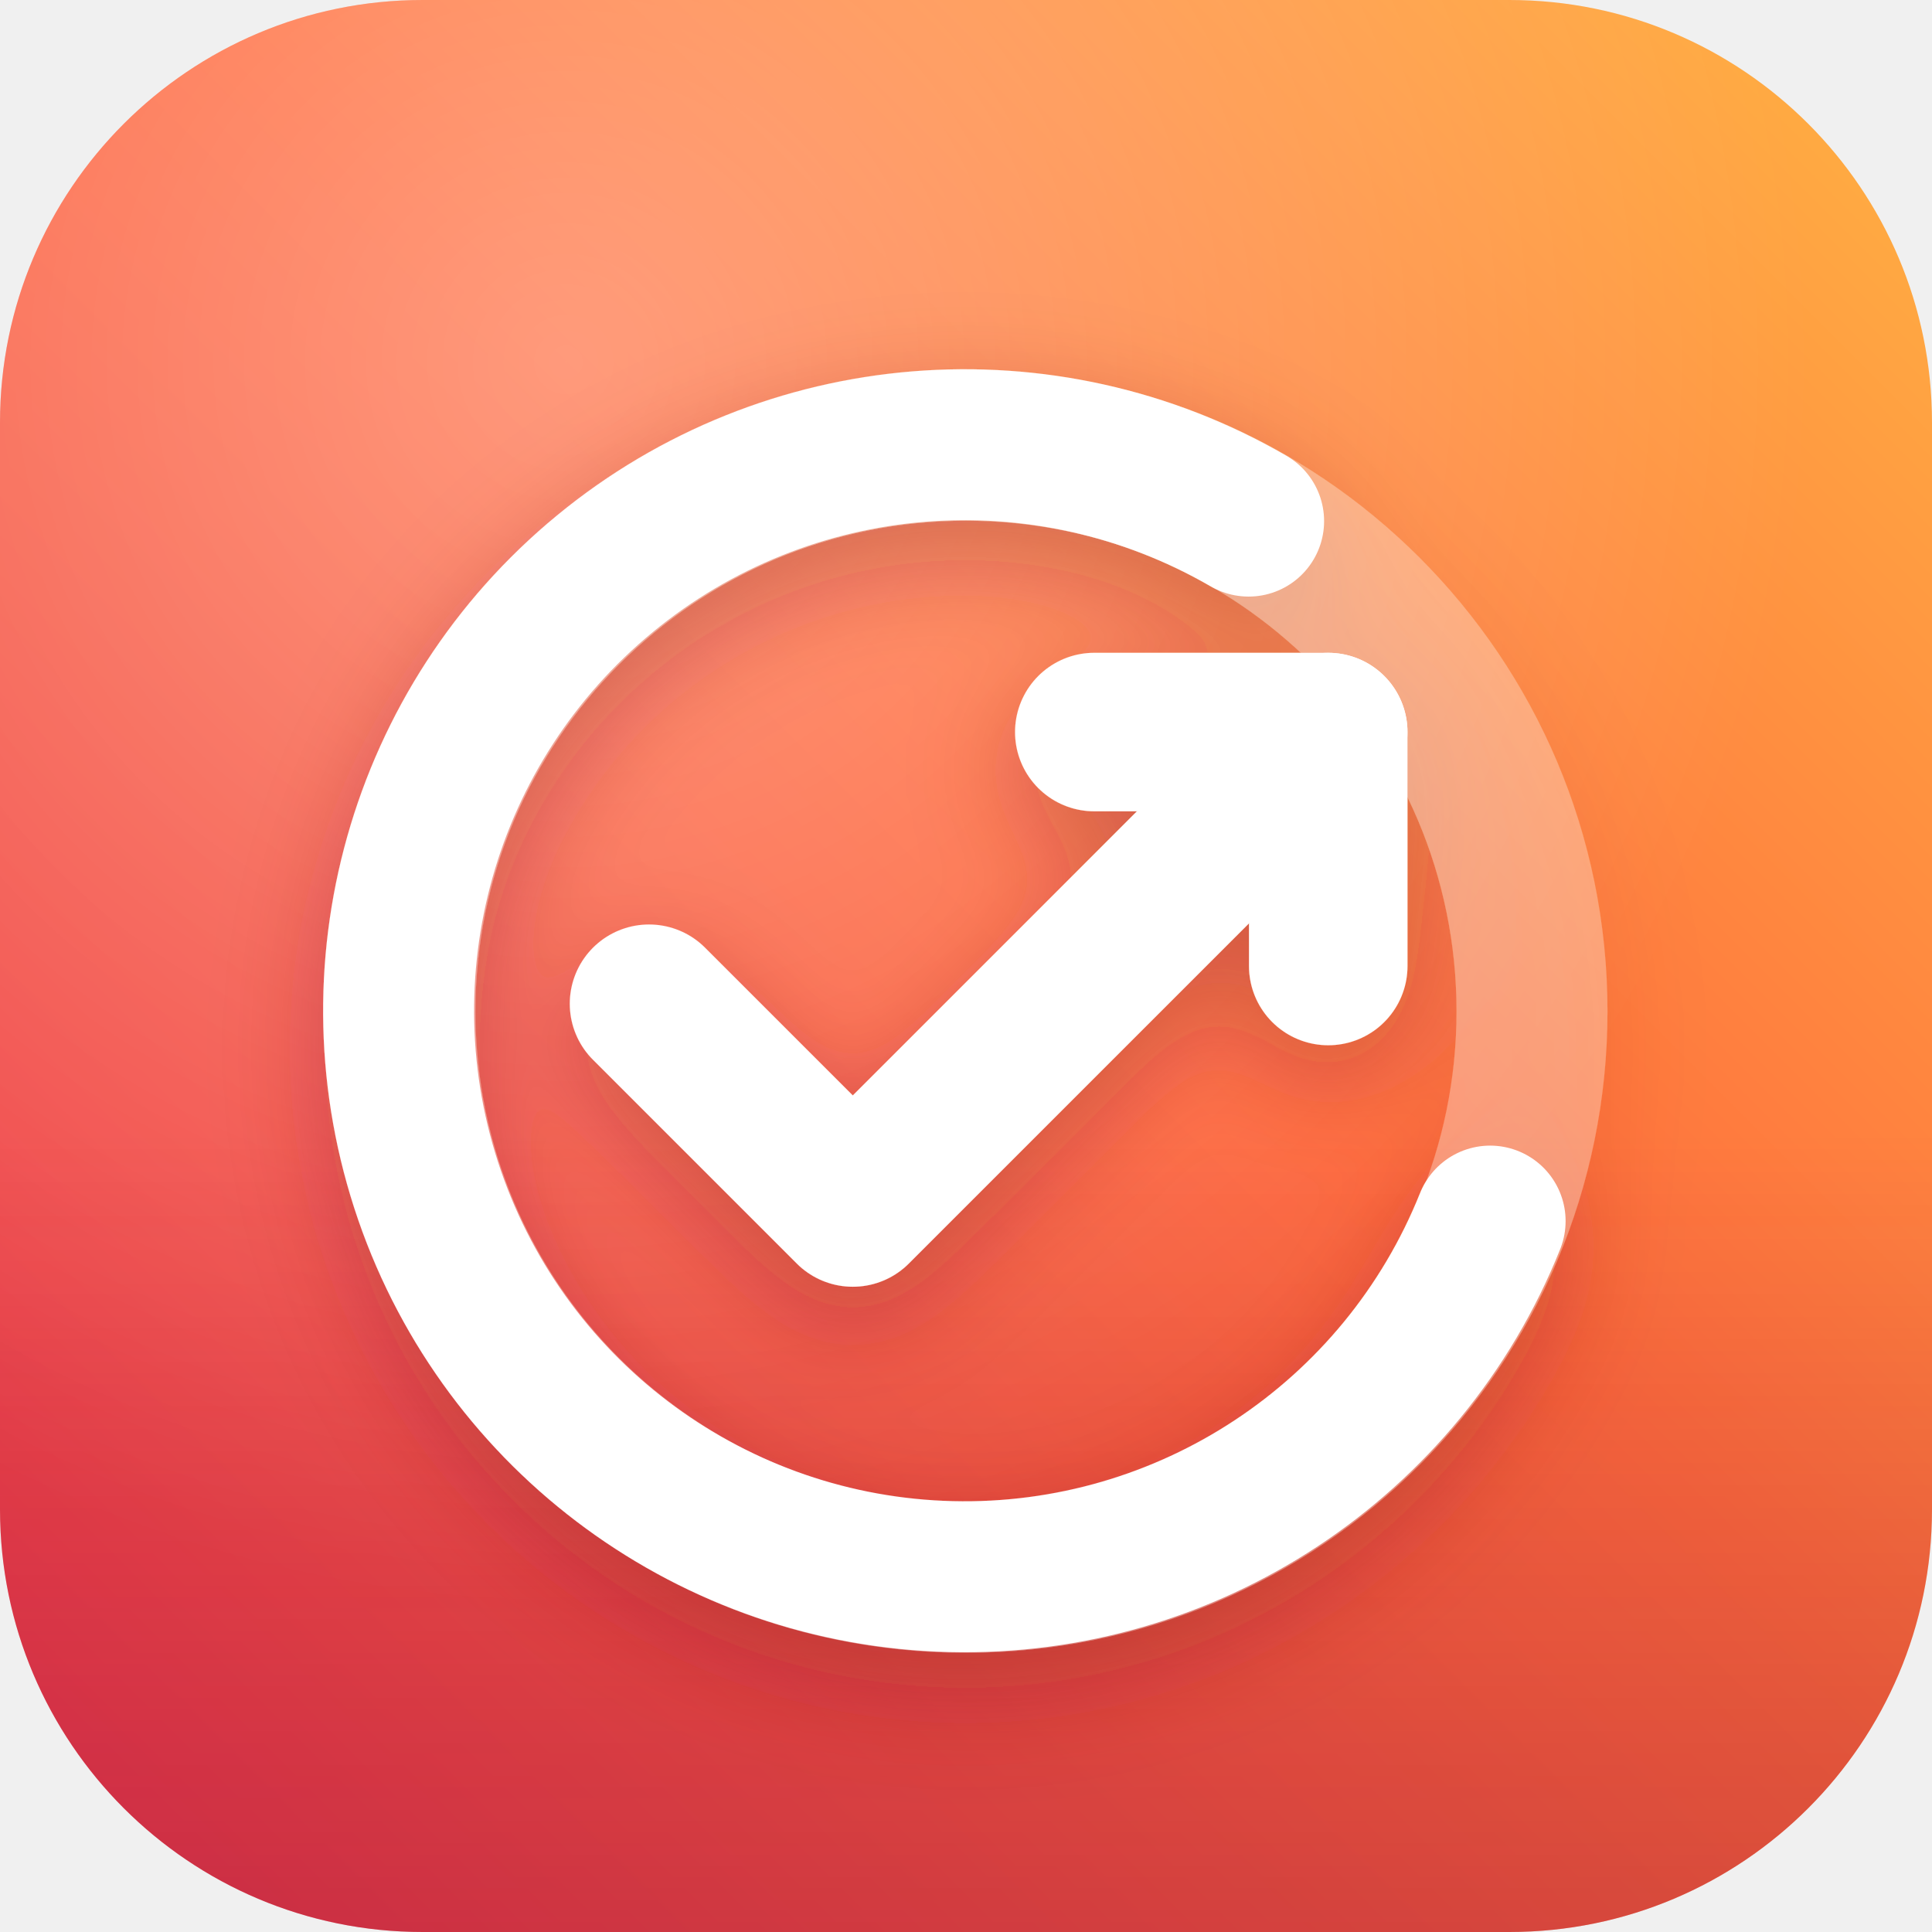
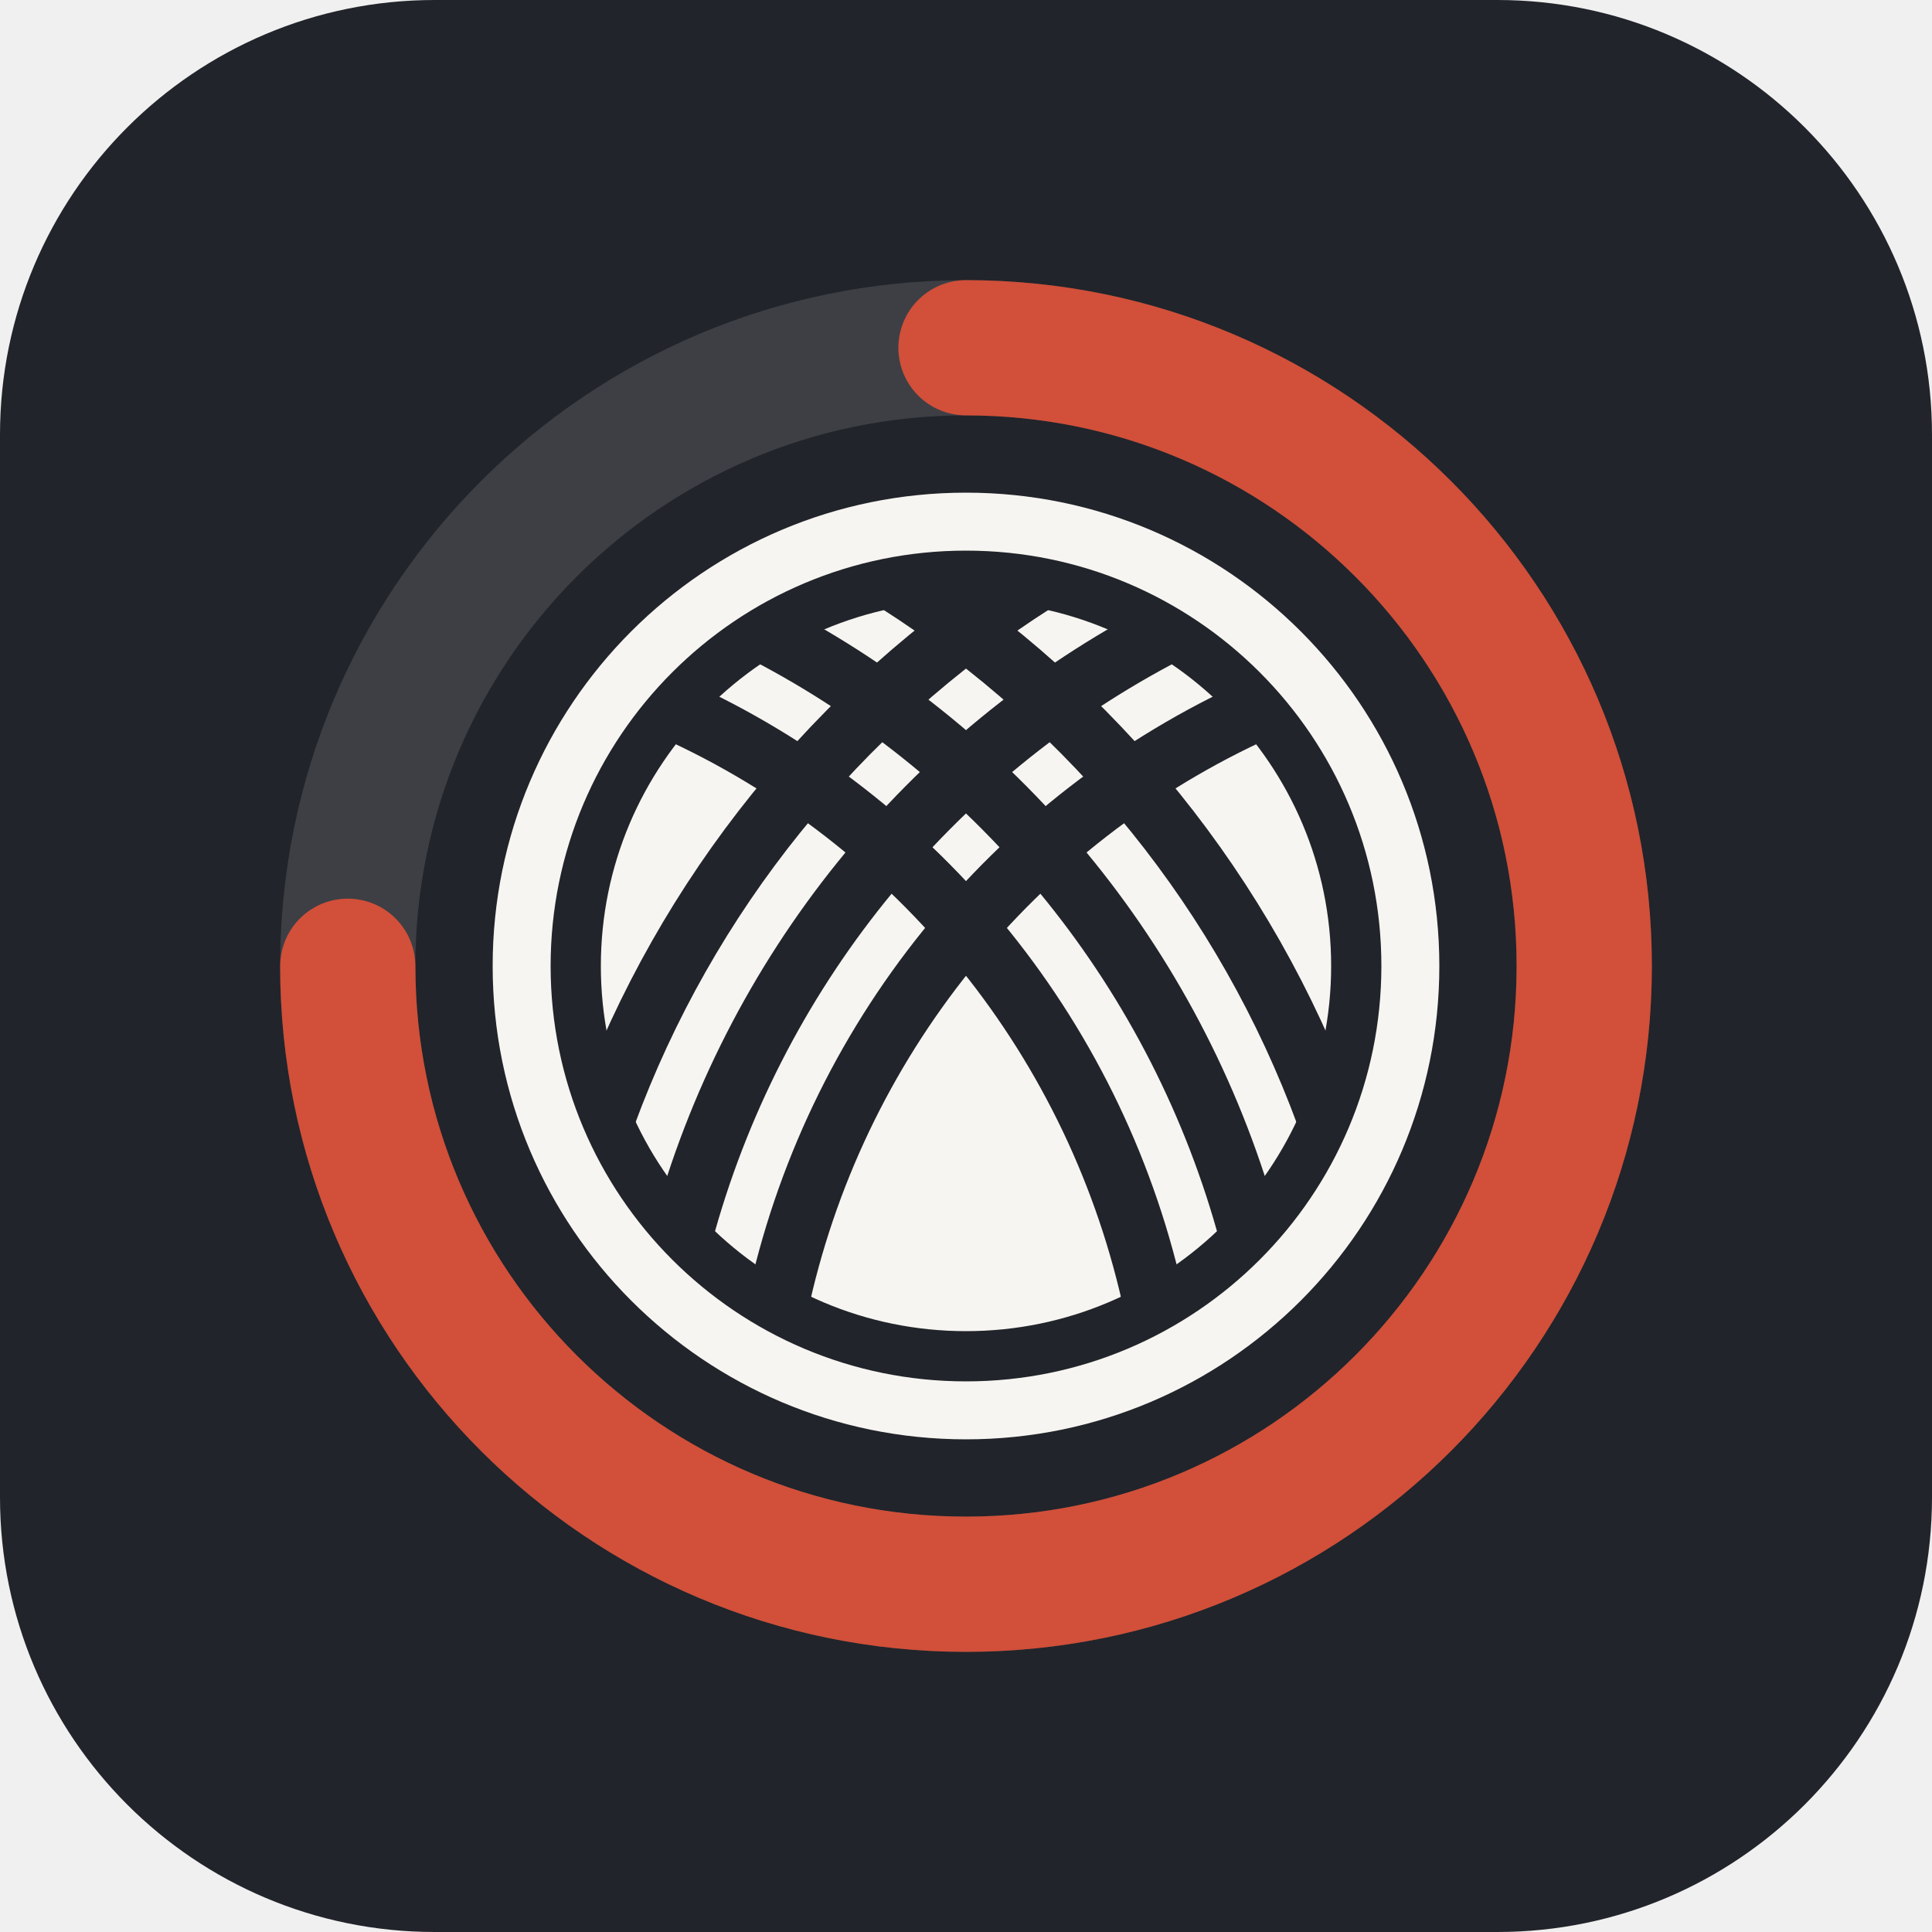
- <svg xmlns="http://www.w3.org/2000/svg" viewBox="0 0 512 512">
-   <clipPath id="round">
-     <rect width="512" height="512" rx="112" />
-   </clipPath>
-   <g clip-path="url(#round)">
-     <defs>
-       <linearGradient id="bg" x1="0" y1="512" x2="512" y2="0" gradientUnits="userSpaceOnUse">
-         <stop offset="0" stop-color="#E8344E" />
-         <stop offset="0.55" stop-color="#FF6A3D" />
-         <stop offset="1" stop-color="#FFB443" />
-       </linearGradient>
-       <radialGradient id="shine" cx="150" cy="96" r="330" gradientUnits="userSpaceOnUse">
-         <stop offset="0" stop-color="#FFFFFF" stop-opacity="0.32" />
-         <stop offset="1" stop-color="#FFFFFF" stop-opacity="0" />
-       </radialGradient>
-       <linearGradient id="shade" x1="0" y1="300" x2="0" y2="512" gradientUnits="userSpaceOnUse">
-         <stop offset="0" stop-color="#7A0F2E" stop-opacity="0" />
-         <stop offset="1" stop-color="#7A0F2E" stop-opacity="0.28" />
-       </linearGradient>
-       <filter id="soft" x="-20%" y="-20%" width="140%" height="140%">
-         <feDropShadow dx="0" dy="10" stdDeviation="14" flood-color="#8A1430" flood-opacity="0.35" />
-       </filter>
-     </defs>
-     <rect width="512" height="512" fill="url(#bg)" />
-     <rect width="512" height="512" fill="url(#shine)" />
-     <rect width="512" height="512" fill="url(#shade)" />
-     <g filter="url(#soft)" fill="none" stroke="#FFFFFF" stroke-linecap="round" stroke-linejoin="round">
-       <circle cx="256" cy="268" r="150" stroke-opacity="0.28" stroke-width="40" />
-       <path d="M394.9 323.6 A150 150 0 1 1 330.9 138.1" stroke-width="40" />
-       <path d="M172 266 L226 320 L352 194" stroke-width="42" />
-       <path d="M290 194 H352 V256" stroke-width="42" />
-     </g>
-   </g>
+ <svg xmlns="http://www.w3.org/2000/svg" width="64" height="64" viewBox="0 0 100 100">
+   <rect width="100" height="100" rx="22.5" fill="#21242A" />
+   <circle cx="50" cy="50" r="32" fill="none" stroke="#3D3F44" stroke-width="7" />
+   <circle cx="50" cy="50" r="32" fill="none" stroke="#D24F39" stroke-width="7" stroke-linecap="round" stroke-dasharray="150.8 201.1" transform="rotate(-90 50 50)" />
+   <circle cx="50" cy="50" r="24.5" fill="#F7F5F1" />
+   <circle cx="50" cy="50" r="20.2" fill="none" stroke="#21242A" stroke-width="2.6" />
+   <path d="M65.19,36.68 A44,44 0 0,0 40.22,67.68 M60.42,32.7 A49.67,49.67 0 0,0 35.31,63.87 M53.56,30.12 A55.33,55.33 0 0,0 31.33,57.71 M59.78,67.68 A44,44 0 0,0 34.81,36.68 M64.69,63.87 A49.67,49.67 0 0,0 39.58,32.7 M68.67,57.71 A55.33,55.33 0 0,0 46.44,30.12" fill="none" stroke="#21242A" stroke-width="3.2" />
</svg>
